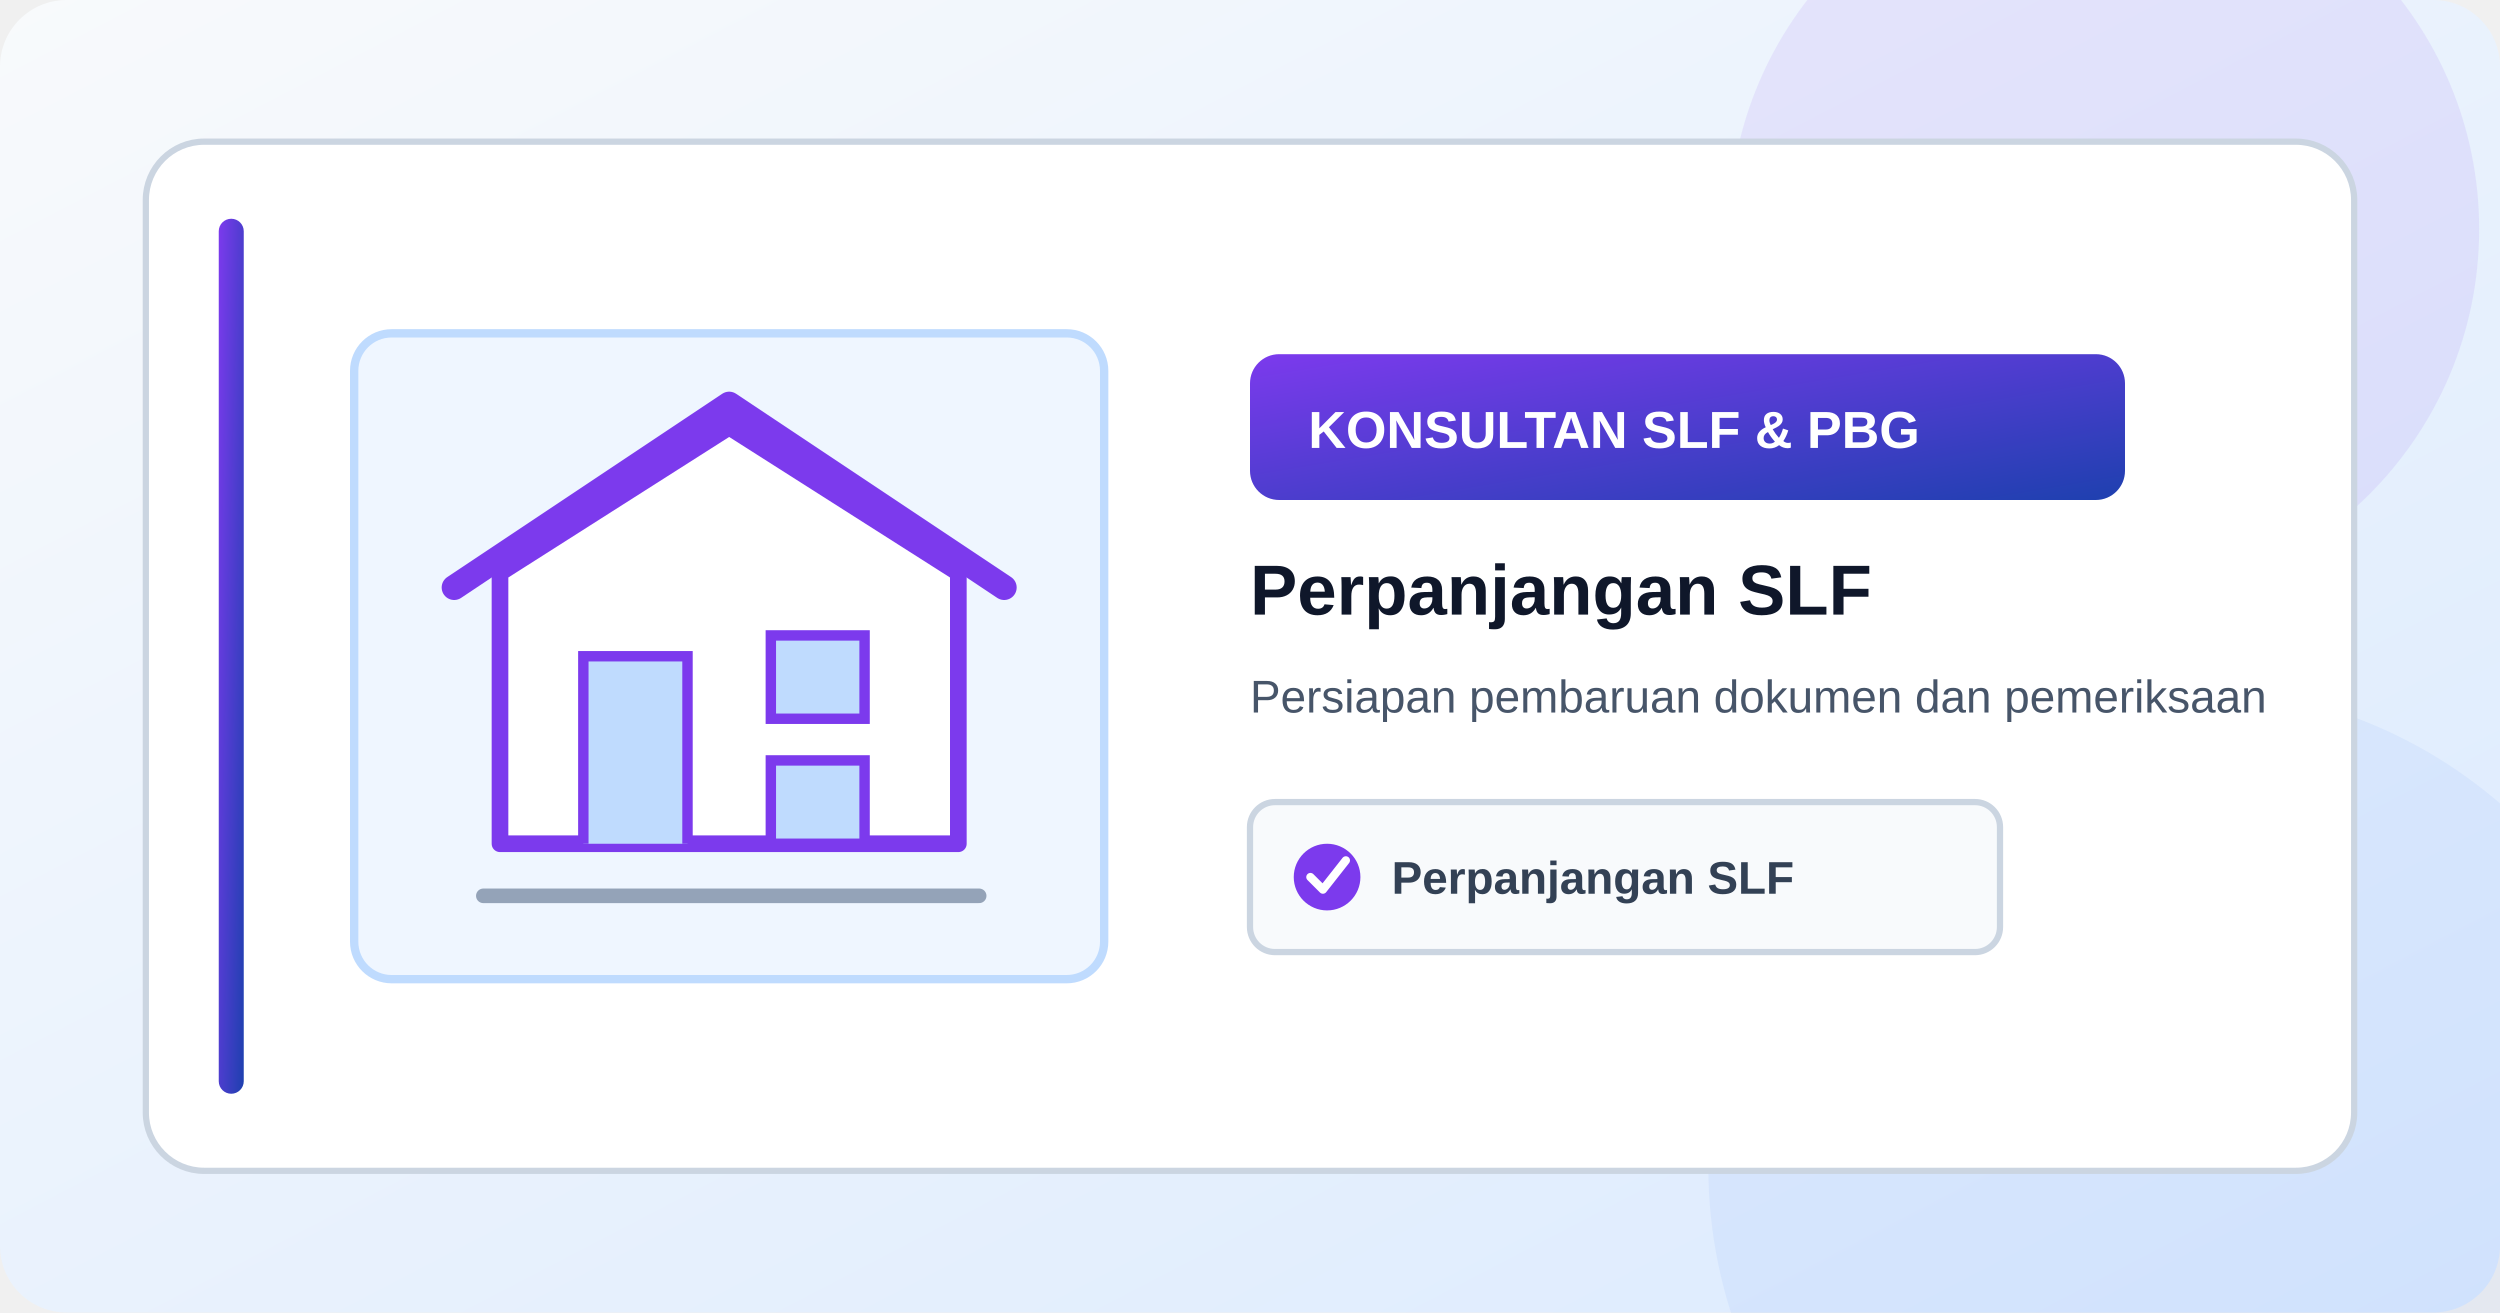
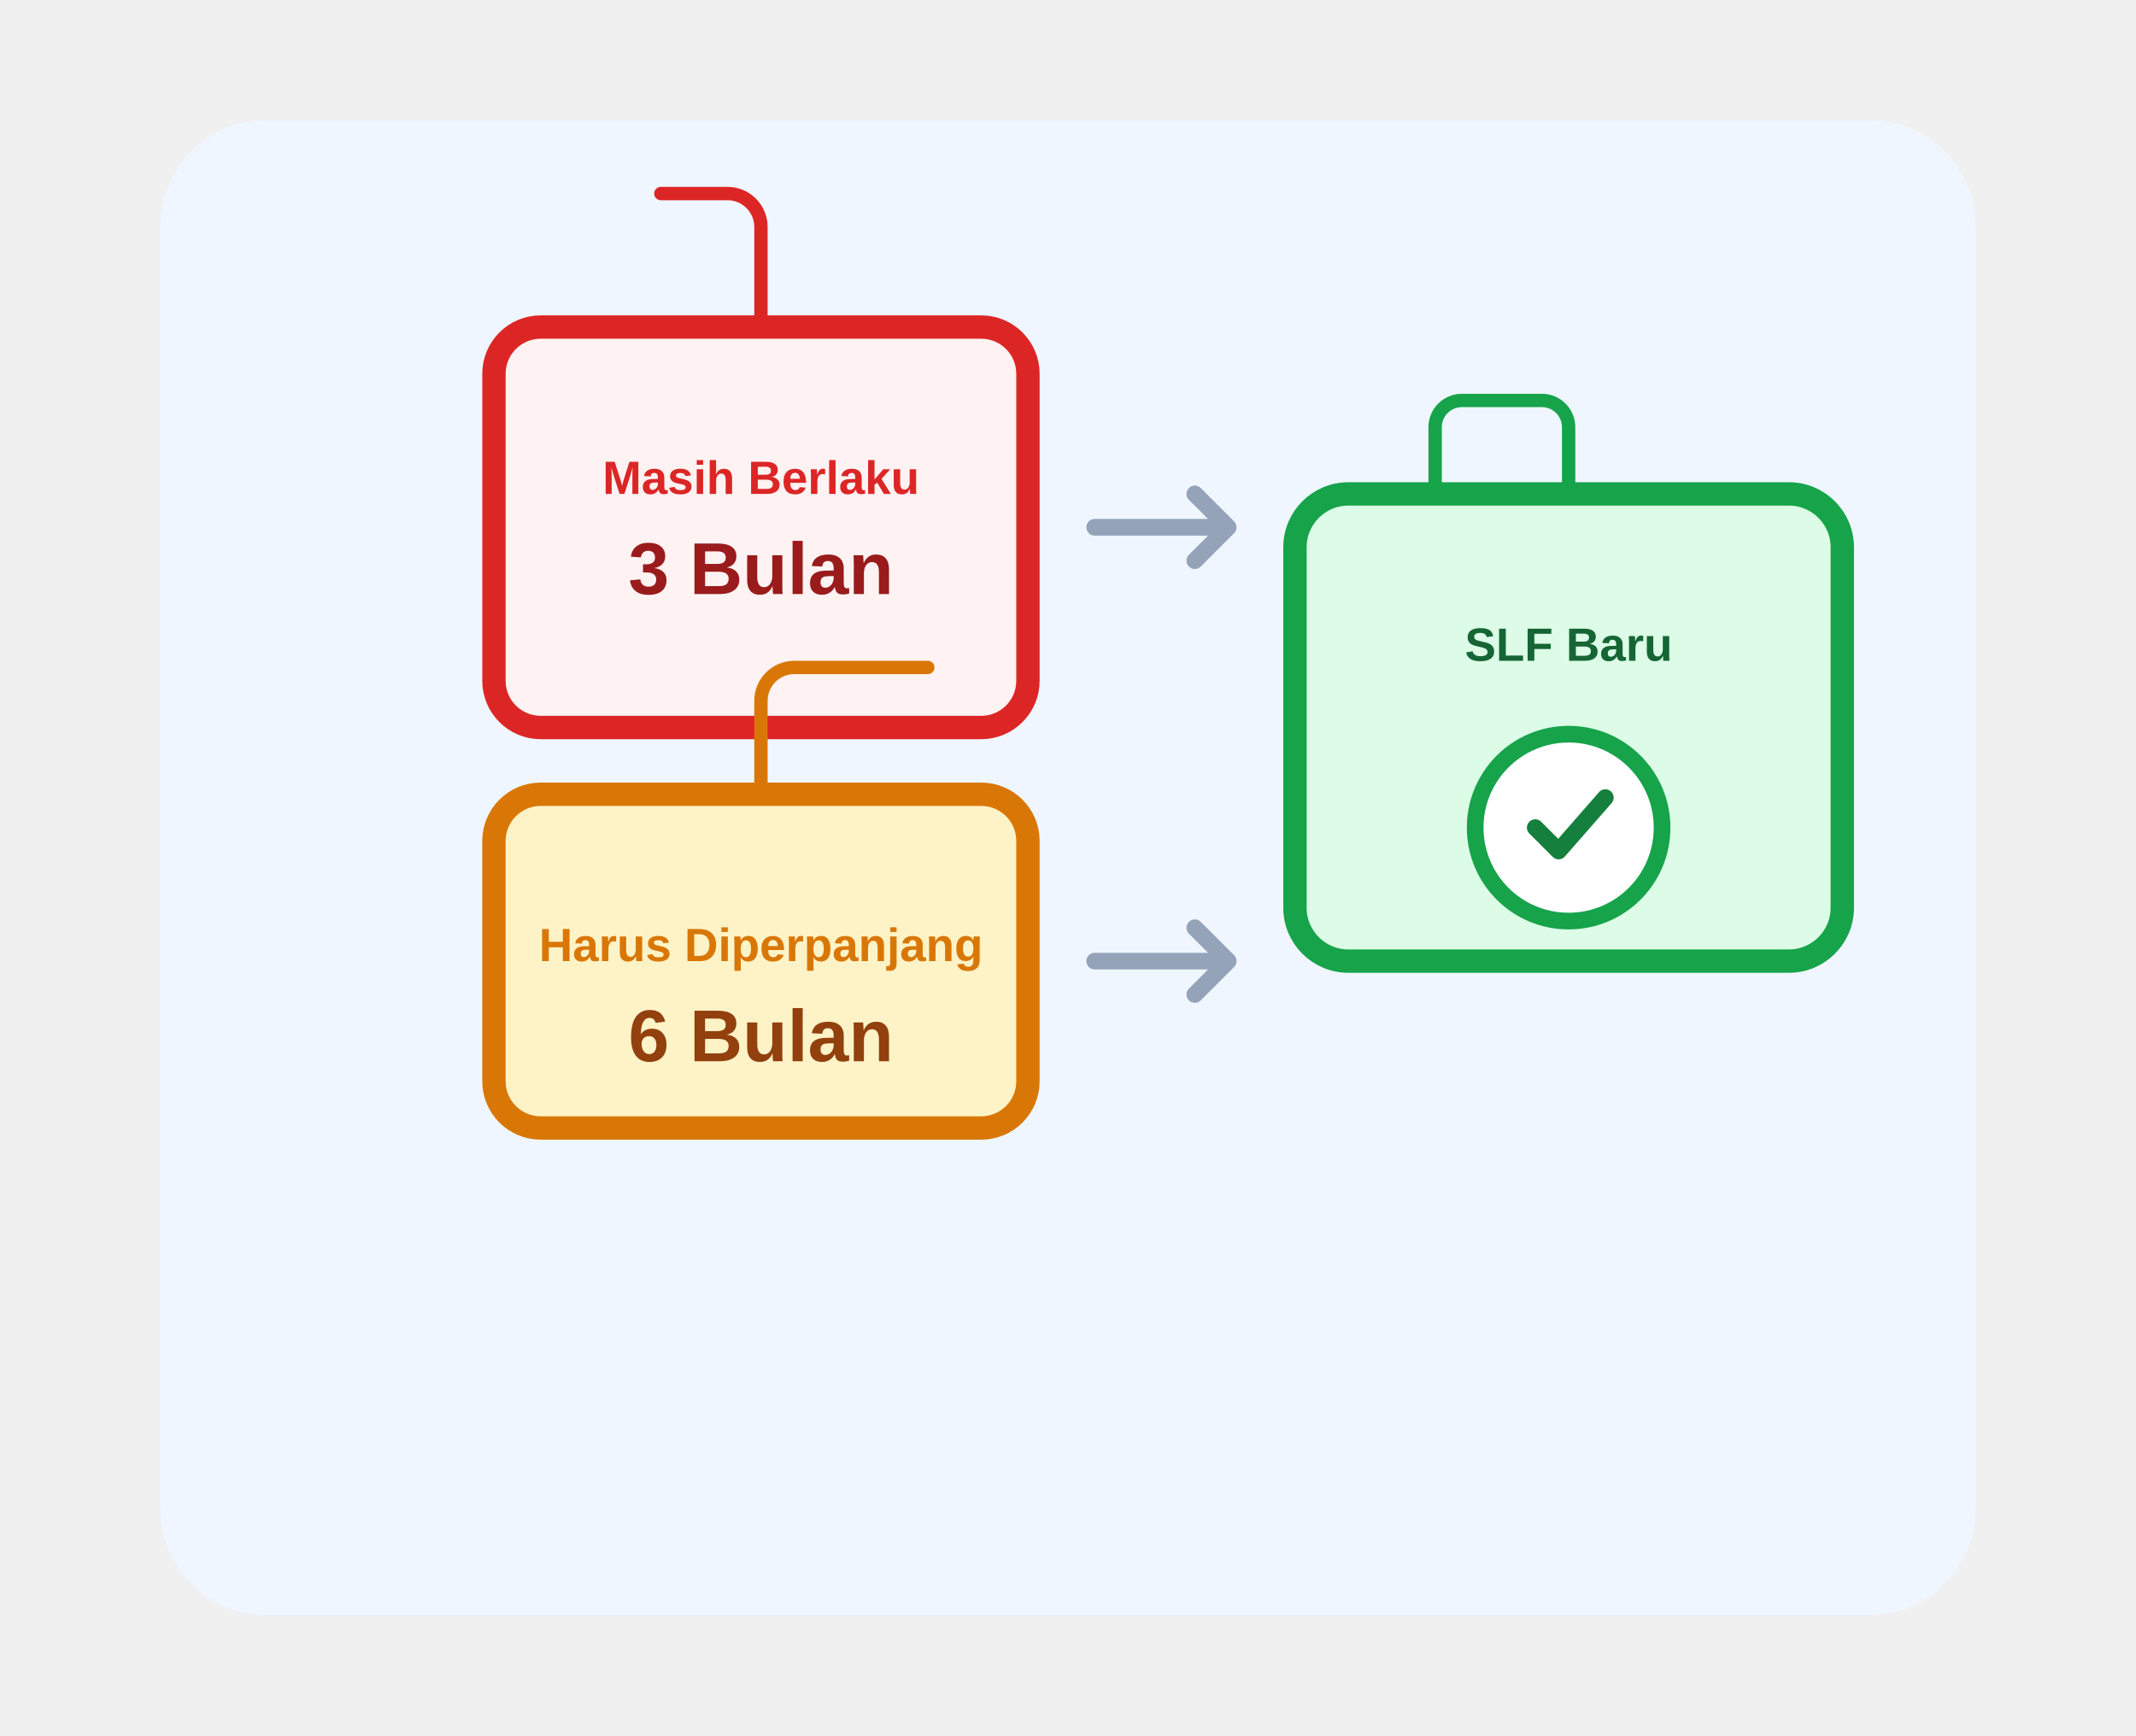
- <svg xmlns="http://www.w3.org/2000/svg" viewBox="0 0 1200 630" role="img" aria-labelledby="title desc">
-   <defs>
-     <linearGradient id="bg" x1="0" y1="0" x2="1" y2="1">
-       <stop stop-color="#f8fafc" />
-       <stop offset="1" stop-color="#dbeafe" />
-     </linearGradient>
-     <linearGradient id="accent" x1="0" y1="0" x2="1" y2="1">
-       <stop stop-color="#7c3aed" />
-       <stop offset="1" stop-color="#1e40af" />
-     </linearGradient>
-   </defs>
-   <rect width="1200" height="630" rx="32" fill="url(#bg)" />
-   <circle cx="1010" cy="110" r="180" fill="#7c3aed" opacity=".09" />
-   <circle cx="1050" cy="560" r="230" fill="#2563eb" opacity=".06" />
-   <rect x="70" y="68" width="1060" height="494" rx="28" fill="#fff" stroke="#cbd5e1" stroke-width="3" />
-   <rect x="105" y="105" width="12" height="420" rx="6" fill="url(#accent)" />
-   <g transform="translate(170 160)">
-     <rect x="0" y="0" width="360" height="310" rx="18" fill="#eff6ff" stroke="#bfdbfe" stroke-width="4" />
-     <path d="M70 245V115L180 45 290 115V245Z" fill="#fff" stroke="#7c3aed" stroke-width="8" stroke-linejoin="round" />
-     <path d="M48 122 180 34 312 122" fill="none" stroke="#7c3aed" stroke-width="12" stroke-linecap="round" stroke-linejoin="round" />
-     <path d="M110 245V155H160V245M200 145H245V185H200ZM200 205H245V245H200Z" fill="#bfdbfe" stroke="#7c3aed" stroke-width="5" />
-     <path d="M62 270H300" stroke="#94a3b8" stroke-width="7" stroke-linecap="round" />
-   </g>
-   <g transform="translate(600 170)">
-     <rect width="420" height="70" rx="14" fill="url(#accent)" />
-     <text x="28" y="45" font-family="Arial, sans-serif" font-size="25" font-weight="700" fill="#fff">KONSULTAN SLF &amp; PBG</text>
-     <text x="0" y="125" font-family="Arial, sans-serif" font-size="34" font-weight="700" fill="#0f172a">Perpanjangan SLF</text>
-     <text x="0" y="172" font-family="Arial, sans-serif" font-size="22" fill="#475569">Persiapan pembaruan dokumen dan pemeriksaan</text>
-     <g transform="translate(0 215)">
-       <rect width="360" height="72" rx="12" fill="#f8fafc" stroke="#cbd5e1" stroke-width="3" />
-       <circle cx="37" cy="36" r="16" fill="#7c3aed" />
-       <path d="m29 36 6 6 11-14" stroke="#fff" stroke-width="4" fill="none" stroke-linecap="round" stroke-linejoin="round" />
-       <text x="68" y="44" font-family="Arial, sans-serif" font-size="22" font-weight="600" fill="#334155">Perpanjangan SLF</text>
-     </g>
-   </g>
+ <svg xmlns="http://www.w3.org/2000/svg" viewBox="0 0 640 520" fill="none" role="img" aria-labelledby="title desc">
+   <rect x="48" y="36" width="544" height="448" rx="32" fill="#EFF6FF" />
+   <rect x="148" y="98" width="160" height="120" rx="14" fill="#FEF2F2" stroke="#DC2626" stroke-width="7" />
+   <text x="228" y="148" text-anchor="middle" font-family="Arial,sans-serif" font-size="14" font-weight="700" fill="#DC2626">Masih Berlaku</text>
+   <text x="228" y="178" text-anchor="middle" font-family="Arial,sans-serif" font-size="22" font-weight="800" fill="#991B1B">3 Bulan</text>
+   <rect x="148" y="238" width="160" height="100" rx="14" fill="#FEF3C7" stroke="#D97706" stroke-width="7" />
+   <text x="228" y="288" text-anchor="middle" font-family="Arial,sans-serif" font-size="14" font-weight="700" fill="#D97706">Harus Diperpanjang</text>
+   <text x="228" y="318" text-anchor="middle" font-family="Arial,sans-serif" font-size="22" font-weight="800" fill="#92400E">6 Bulan</text>
+   <path d="M328 158h36" stroke="#94A3B8" stroke-width="5" stroke-linecap="round" />
+   <path d="M358 148l10 10-10 10" stroke="#94A3B8" stroke-width="5" stroke-linecap="round" stroke-linejoin="round" />
+   <path d="M328 288h36" stroke="#94A3B8" stroke-width="5" stroke-linecap="round" />
+   <path d="M358 278l10 10-10 10" stroke="#94A3B8" stroke-width="5" stroke-linecap="round" stroke-linejoin="round" />
+   <rect x="388" y="148" width="164" height="140" rx="16" fill="#DCFCE7" stroke="#16A34A" stroke-width="7" />
+   <text x="470" y="198" text-anchor="middle" font-family="Arial,sans-serif" font-size="14" font-weight="700" fill="#166534">SLF Baru</text>
+   <circle cx="470" cy="248" r="28" fill="#fff" stroke="#16A34A" stroke-width="5" />
+   <path d="m460 248 7 7 14-16" stroke="#15803D" stroke-width="5" stroke-linecap="round" stroke-linejoin="round" />
+   <path d="M228 98V68a10 10 0 0 0-10-10h-20" stroke="#DC2626" stroke-width="4" stroke-linecap="round" />
+   <path d="M228 238V210a10 10 0 0 1 10-10h40" stroke="#D97706" stroke-width="4" stroke-linecap="round" />
+   <path d="M470 148V128a8 8 0 0 0-8-8h-24a8 8 0 0 0-8 8v20" stroke="#16A34A" stroke-width="4" />
</svg>
